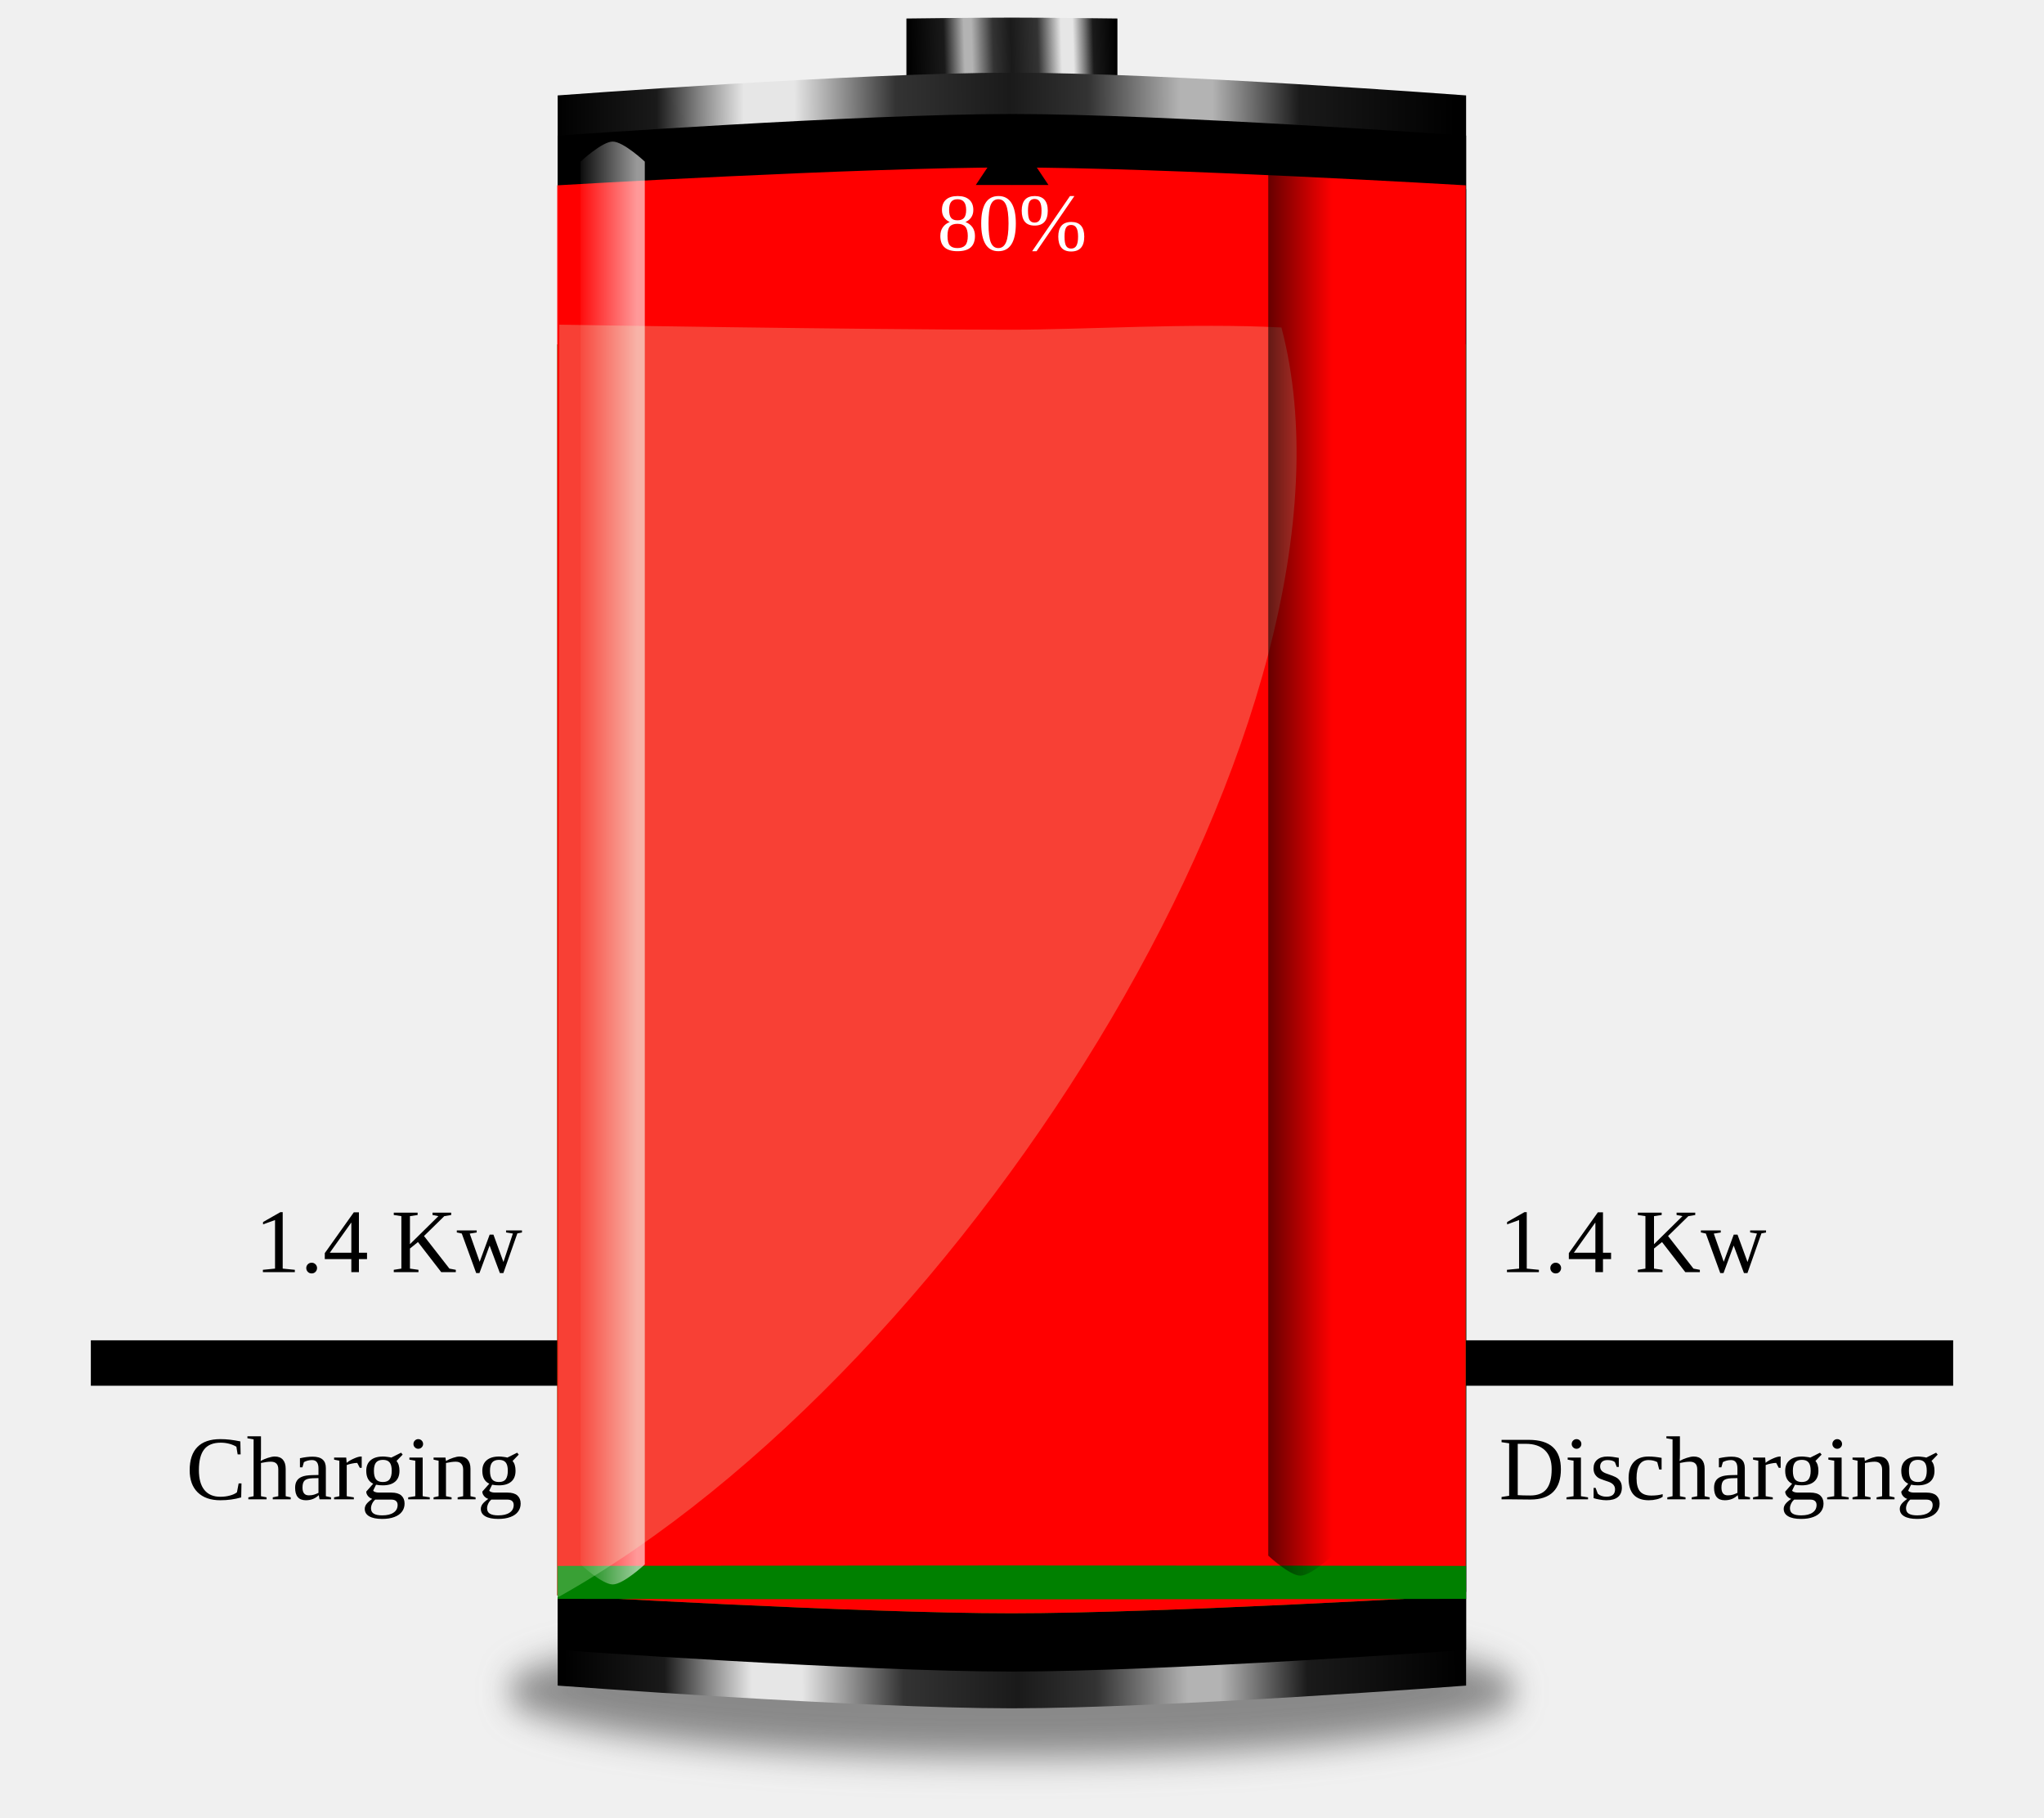
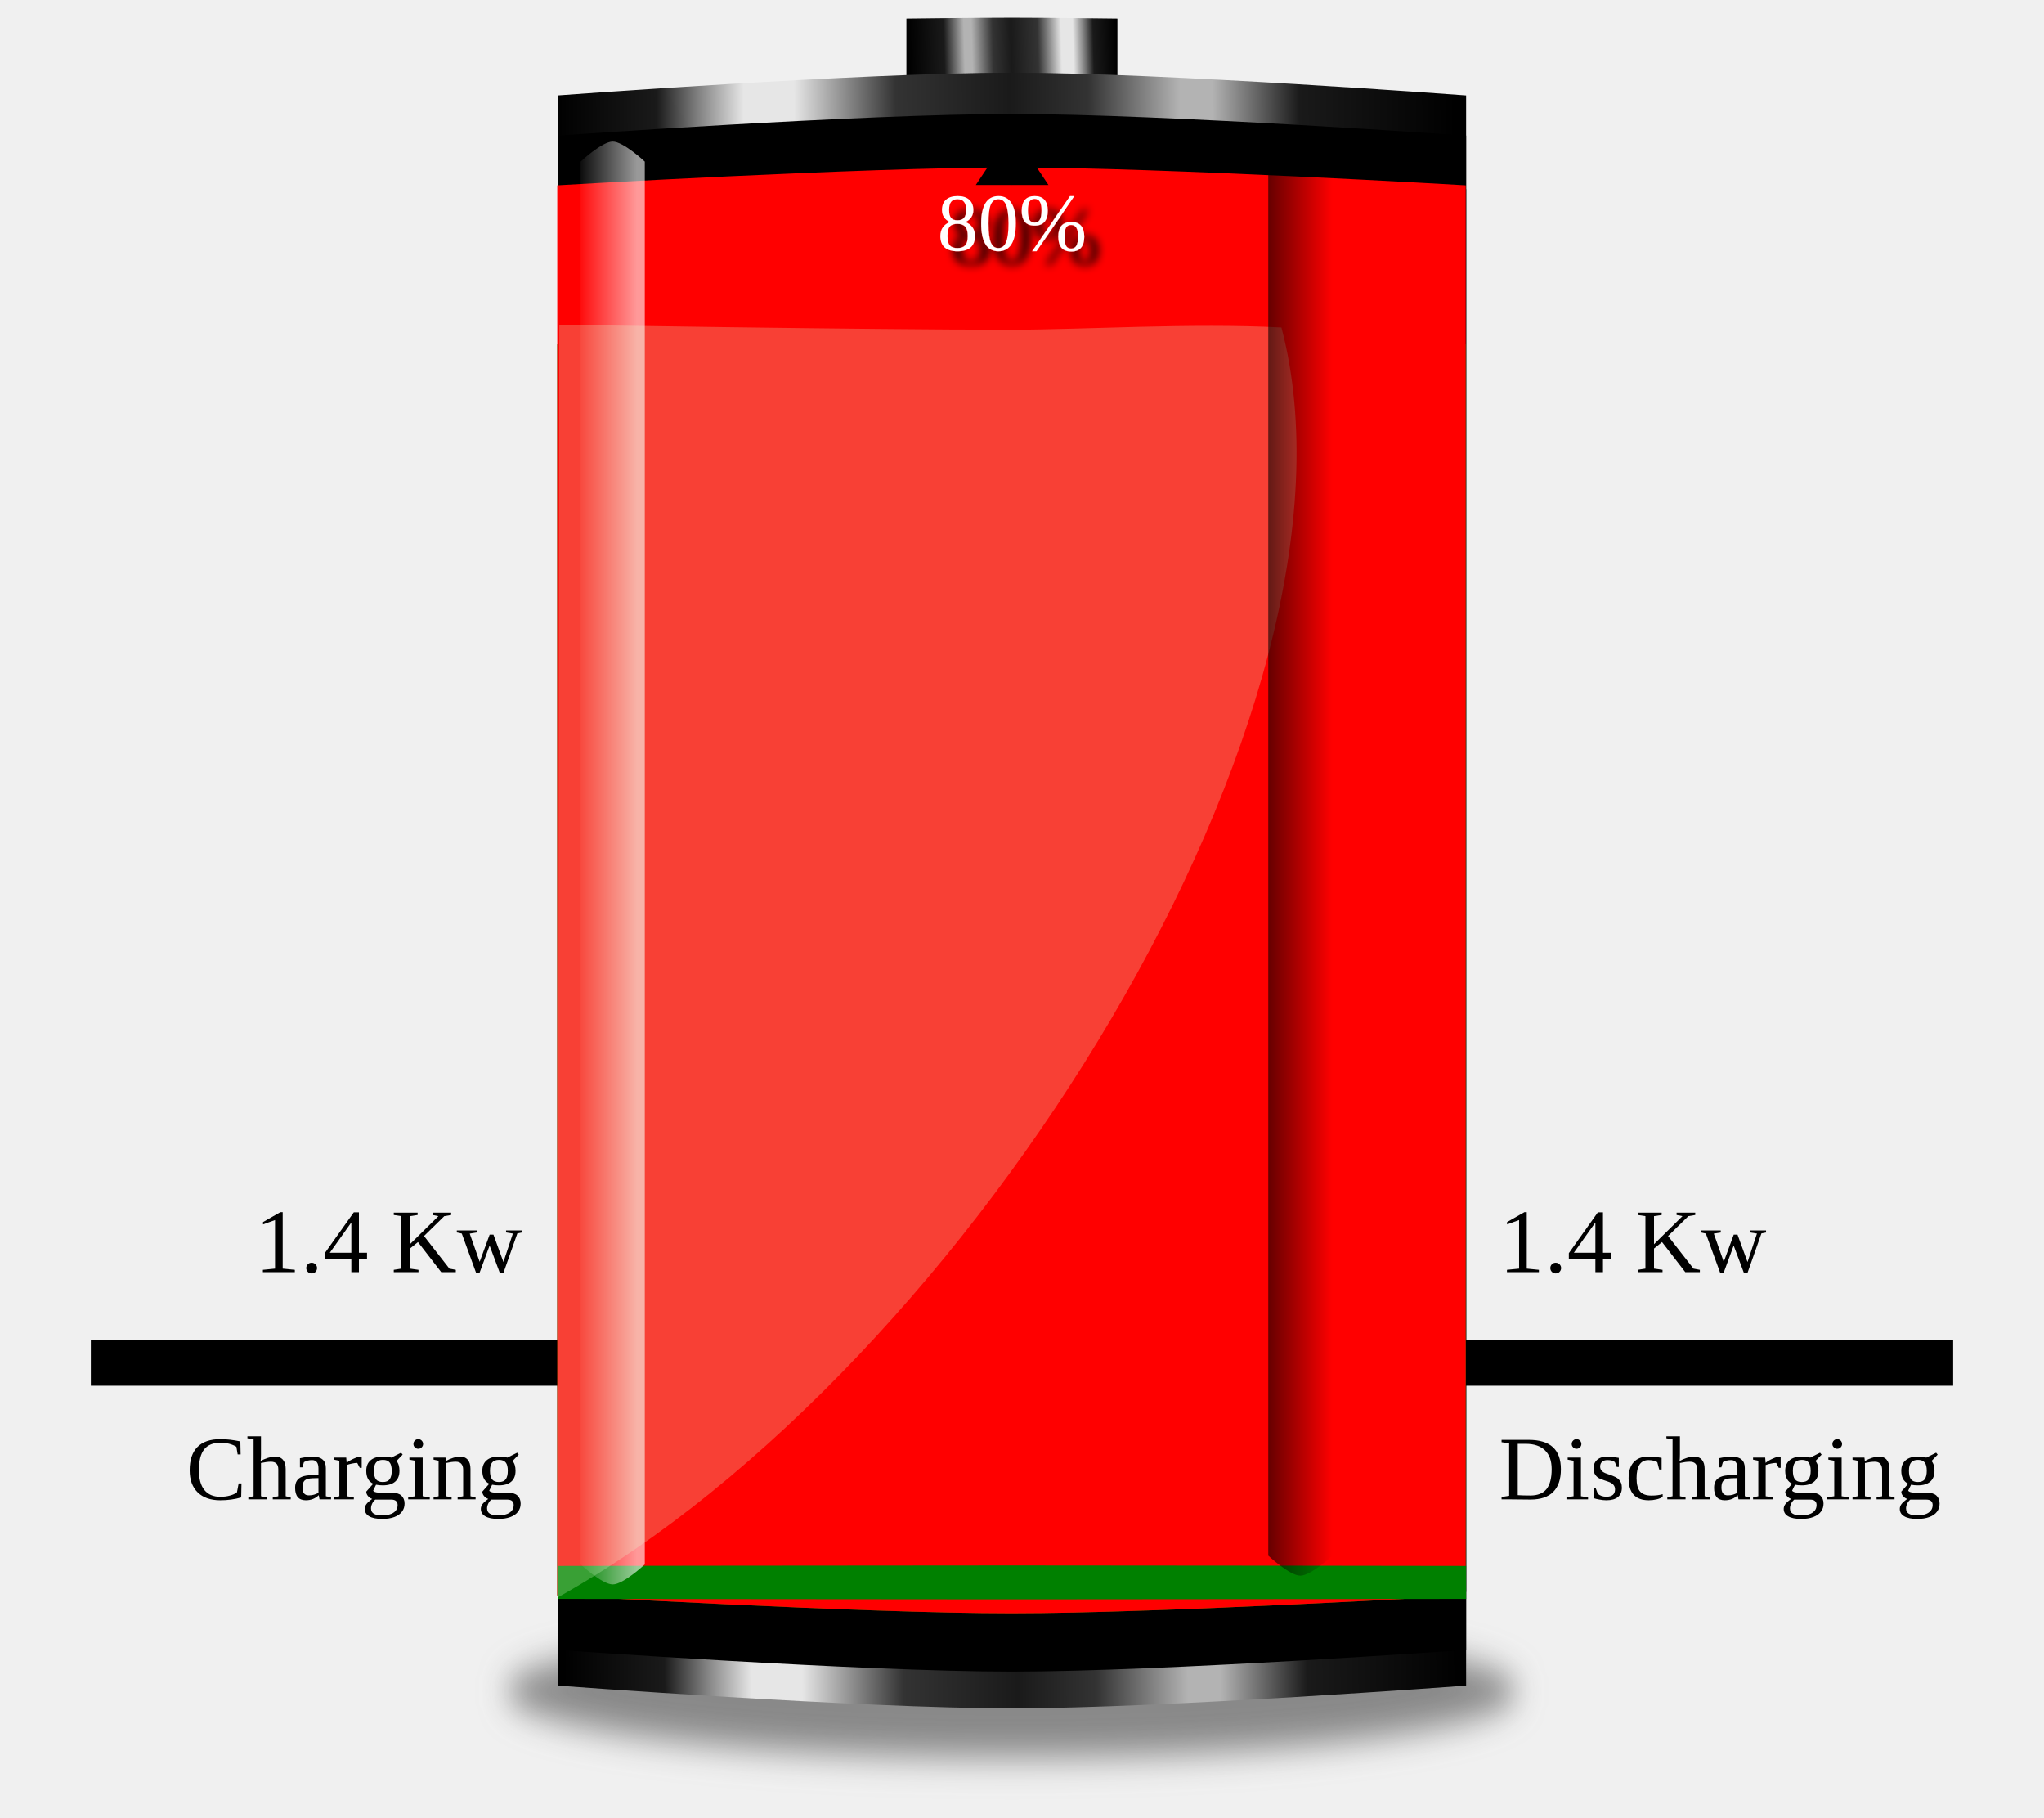
<svg xmlns="http://www.w3.org/2000/svg" xmlns:xlink="http://www.w3.org/1999/xlink" viewBox="-100 0 450 400" version="1.1">
  <defs id="defs4">
    <linearGradient id="linearGradient4084">
      <stop id="stop4086" offset="0" />
      <stop id="stop4088" stop-opacity="0" offset="1" />
    </linearGradient>
    <linearGradient id="linearGradient3863">
      <stop id="stop3865" offset="0" />
      <stop id="stop3867" stop-color="#333" offset=".071" />
      <stop id="stop3869" stop-color="#808080" offset=".158" />
      <stop id="stop3871" stop-color="#e6e6e6" offset=".25" />
      <stop id="stop3873" stop-color="#333" offset=".352" />
      <stop id="stop3875" stop-color="#333" offset=".469" />
      <stop id="stop3877" stop-color="#999" offset=".566" />
      <stop id="stop3879" stop-color="#999" offset=".628" />
      <stop id="stop3881" stop-color="#999" offset=".714" />
      <stop id="stop3883" stop-color="#1a1a1a" offset=".827" />
      <stop id="stop3885" stop-color="#1a1a1a" offset=".898" />
      <stop id="stop3887" stop-color="#808080" offset="1" />
    </linearGradient>
    <linearGradient id="linearGradient3776">
      <stop id="stop3778" offset="0" />
      <stop id="stop3800" stop-color="#1a1a1a" offset=".112" />
      <stop id="stop3784" stop-color="#808080" offset=".158" />
      <stop id="stop3786" stop-color="#e6e6e6" offset=".209" />
      <stop id="stop3788" stop-color="#e6e6e6" offset=".265" />
      <stop id="stop3790" stop-color="#333" offset=".378" />
      <stop id="stop3802" stop-color="#1a1a1a" offset=".505" />
      <stop id="stop3792" stop-color="#333" offset=".592" />
      <stop id="stop3794" stop-color="#b3b3b3" offset=".694" />
      <stop id="stop3796" stop-color="#b3b3b3" offset=".73" />
      <stop id="stop3798" stop-color="#1a1a1a" offset=".827" />
      <stop id="stop3780" offset="1" />
    </linearGradient>
    <filter id="filter4272" height="1.625" width="1.066" y="-.312" x="-.033" color-interpolation-filters="sRGB">
      <feGaussianBlur id="feGaussianBlur4274" stdDeviation="3.813" />
    </filter>
    <linearGradient id="linearGradient4786" y2="615.98" xlink:href="#linearGradient3776" gradientUnits="userSpaceOnUse" x2="238.4" gradientTransform="matrix(-.23228 0 0 -.040355 176.47 467.74)" y1="616.99" x1="40.406" />
    <linearGradient id="linearGradient4788" y2="615.98" xlink:href="#linearGradient3776" gradientUnits="userSpaceOnUse" x2="238.4" gradientTransform="translate(3.9467 -.081604)" y1="616.99" x1="40.406" />
    <linearGradient id="linearGradient4790" y2="615.98" xlink:href="#linearGradient3863" gradientUnits="userSpaceOnUse" x2="238.4" gradientTransform="matrix(-1 0 0 -.88215 283.95 1180.7)" y1="616.99" x1="40.406" />
    <linearGradient id="linearGradient4796" y2="490.22" gradientUnits="userSpaceOnUse" x2="47.857" y1="490.22" x1="61.429">
      <stop id="stop4666" stop-color="#fff" offset="0" />
      <stop id="stop4668" stop-color="#fff" stop-opacity="0" offset="1" />
    </linearGradient>
    <linearGradient id="linearGradient4798" y2="623.32" xlink:href="#linearGradient3909" gradientUnits="userSpaceOnUse" x2="73.83" gradientTransform="translate(3.9467 -.081604)" y1="623.32" x1="68.284" />
    <linearGradient id="linearGradient4800" y2="622.84" xlink:href="#linearGradient4084" gradientUnits="userSpaceOnUse" x2="736.34" gradientTransform="translate(-521.82 -3.5522)" y1="622.84" x1="722.21" />
  </defs>
  <g class="out">
    <line x1="220" y1="300" x2="330" y2="300" stroke="#000" stroke-width="10" />
    <text x="230" y="330" font-size="20" class="label">Discharging</text>
    <text x="230" y="280" font-size="20" class="value">1.4 Kw</text>
  </g>
  <g class="in">
    <line x1="-80" y1="300" x2="25" y2="300" stroke="#000" stroke-width="10" />
    <text x="15" y="330" font-size="20" class="label" text-anchor="end">Charging</text>
    <text x="15" y="280" font-size="20" class="value" text-anchor="end">1.4 Kw</text>
  </g>
  <g id="layer1" transform="translate(-25.193 -427.28)">
    <g id="g4684" transform="translate(4.0203 -4)">
      <path id="path4250" opacity=".63" d="m281.83 528.12c0 8.089-61.734 14.647-137.89 14.647-76.152 0-137.89-6.558-137.89-14.647 0-8.089 61.734-14.647 137.89-14.647 76.152 0 137.89 6.558 137.89 14.647z" transform="matrix(.80764 0 0 1 27.69 275.36)" filter="url(#filter4272)" fill="#4d4d4d" />
      <g id="g4672">
        <path id="path3946" d="m167.18 449.48s-15.476 0.202-23.228 0.202c-7.753 0-23.228-0.202-23.228-0.202v-14.124s15.476-0.202 23.228-0.202c7.753 0 23.228 0.202 23.228 0.202z" fill="url(#linearGradient4786)" />
        <path id="rect2985" d="m43.947 452.28s66.625-5 100-5 100 5 100 5v350s-66.625 5-100 5-100-5-100-5z" fill="url(#linearGradient4788)" />
        <path id="path3804" d="m43.947 461.13s66.625-4.761 100-4.761 100 4.761 100 4.761v333.3s-66.625 4.761-100 4.761-100-4.761-100-4.761z" />
        <path id="path3814" d="m243.95 781.66s-66.625 4.411-100 4.411-100-4.411-100-4.411v-308.75s66.625-4.411 100-4.411 100 4.411 100 4.411z" fill="url(#linearGradient4790)" />
        <path id="path3897" d="m243.86 782.43s-66.625 3.934-100 3.934-100-3.934-100-3.934v-275.36s66.625-3.934 100-3.934 100 3.934 100 3.934z" fill="green" />
        <path id="path3897" d="m243.86 782.43s-66.625 3.934-100 3.934-100-3.934-100-3.934v-310.36s66.625-3.934 100-3.934 100 3.934 100 3.934z" fill="red" />
        <path id="path3950" d="m43.947 775.94s66.625-0.104 100-0.104 100 0.104 100 0.104v7.25s-66.625 0.104-100 0.104-100-0.104-100-0.104z" fill="green" />
        <path id="path3889" opacity=".6" d="m63.129 775.6s-4.708 4.411-7.066 4.411-7.066-4.411-7.066-4.411v-308.75s4.708-4.411 7.066-4.411 7.066 4.411 7.066 4.411z" fill="url(#linearGradient4796)" />
        <path id="path3893" d="m77.777 777.62s-1.847 4.411-2.773 4.411c-0.925 0-2.773-4.411-2.773-4.411v-308.75s1.847-4.411 2.773-4.411c0.925 0 2.773 4.411 2.773 4.411z" fill="url(#linearGradient4798)" />
        <path id="path3939" opacity=".253" d="m143.95 503.85c-33.375 0-99.643-1.11-99.643-1.11l-0.36 280.14c90.563-50.63 181.33-195.87 159.34-279.52-19.587-1.042-44.114 0.49-59.344 0.49z" fill="#e5ffd5" />
        <path id="path4642" opacity=".6" d="m214.52 773.67s-4.708 4.411-7.066 4.411-7.066-4.411-7.066-4.411v-308.75s4.708-4.411 7.066-4.411 7.066 4.411 7.066 4.411z" fill="url(#linearGradient4800)" />
-         <text x="144" y="472" text-anchor="middle" fill="white" dy="0.8em" font-size="150%">80%</text>
+         <text x="144" y="472" text-anchor="middle" fill="white" dy="0.8em" font-size="150%" style="filter: drop-shadow(3px 3px 1px rgb(0 0 0 / 1));">80%</text>
        <polygon points="144,472 136,460 152,460" class="delta-down" />
        <polygon points="144,460 136,472 152,472" class="delta-up" />
      </g>
    </g>
  </g>
</svg>
